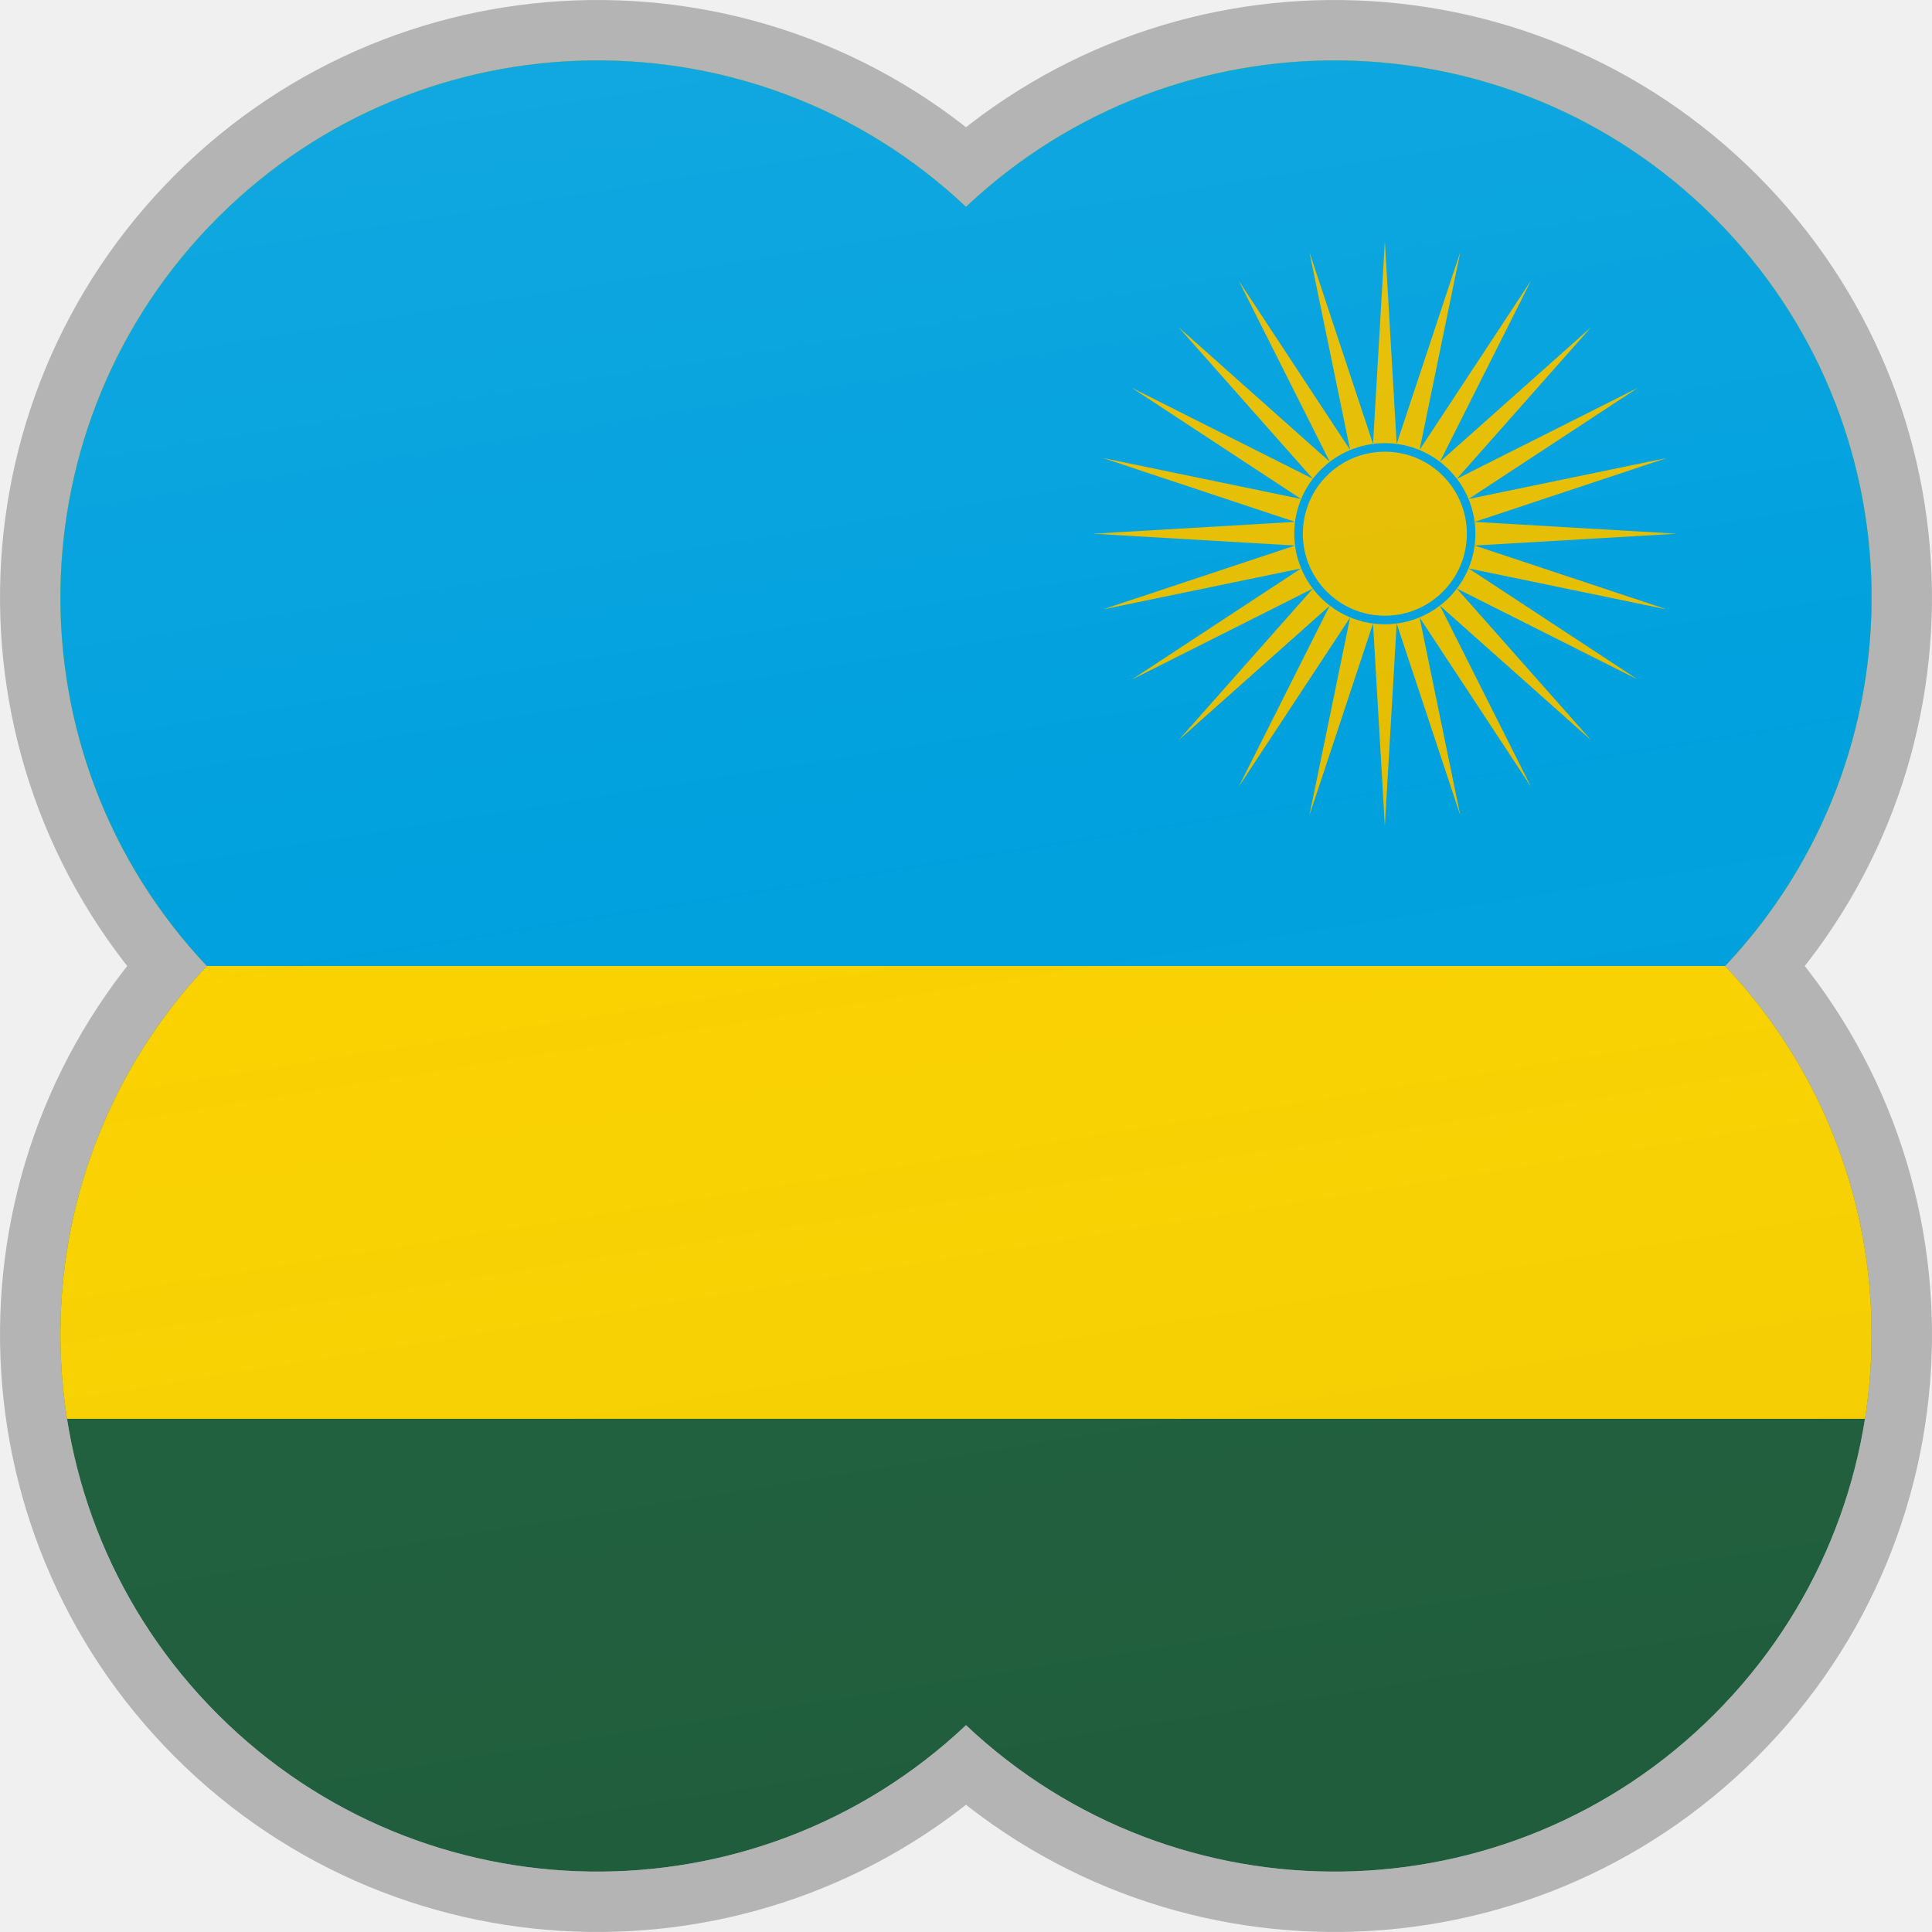
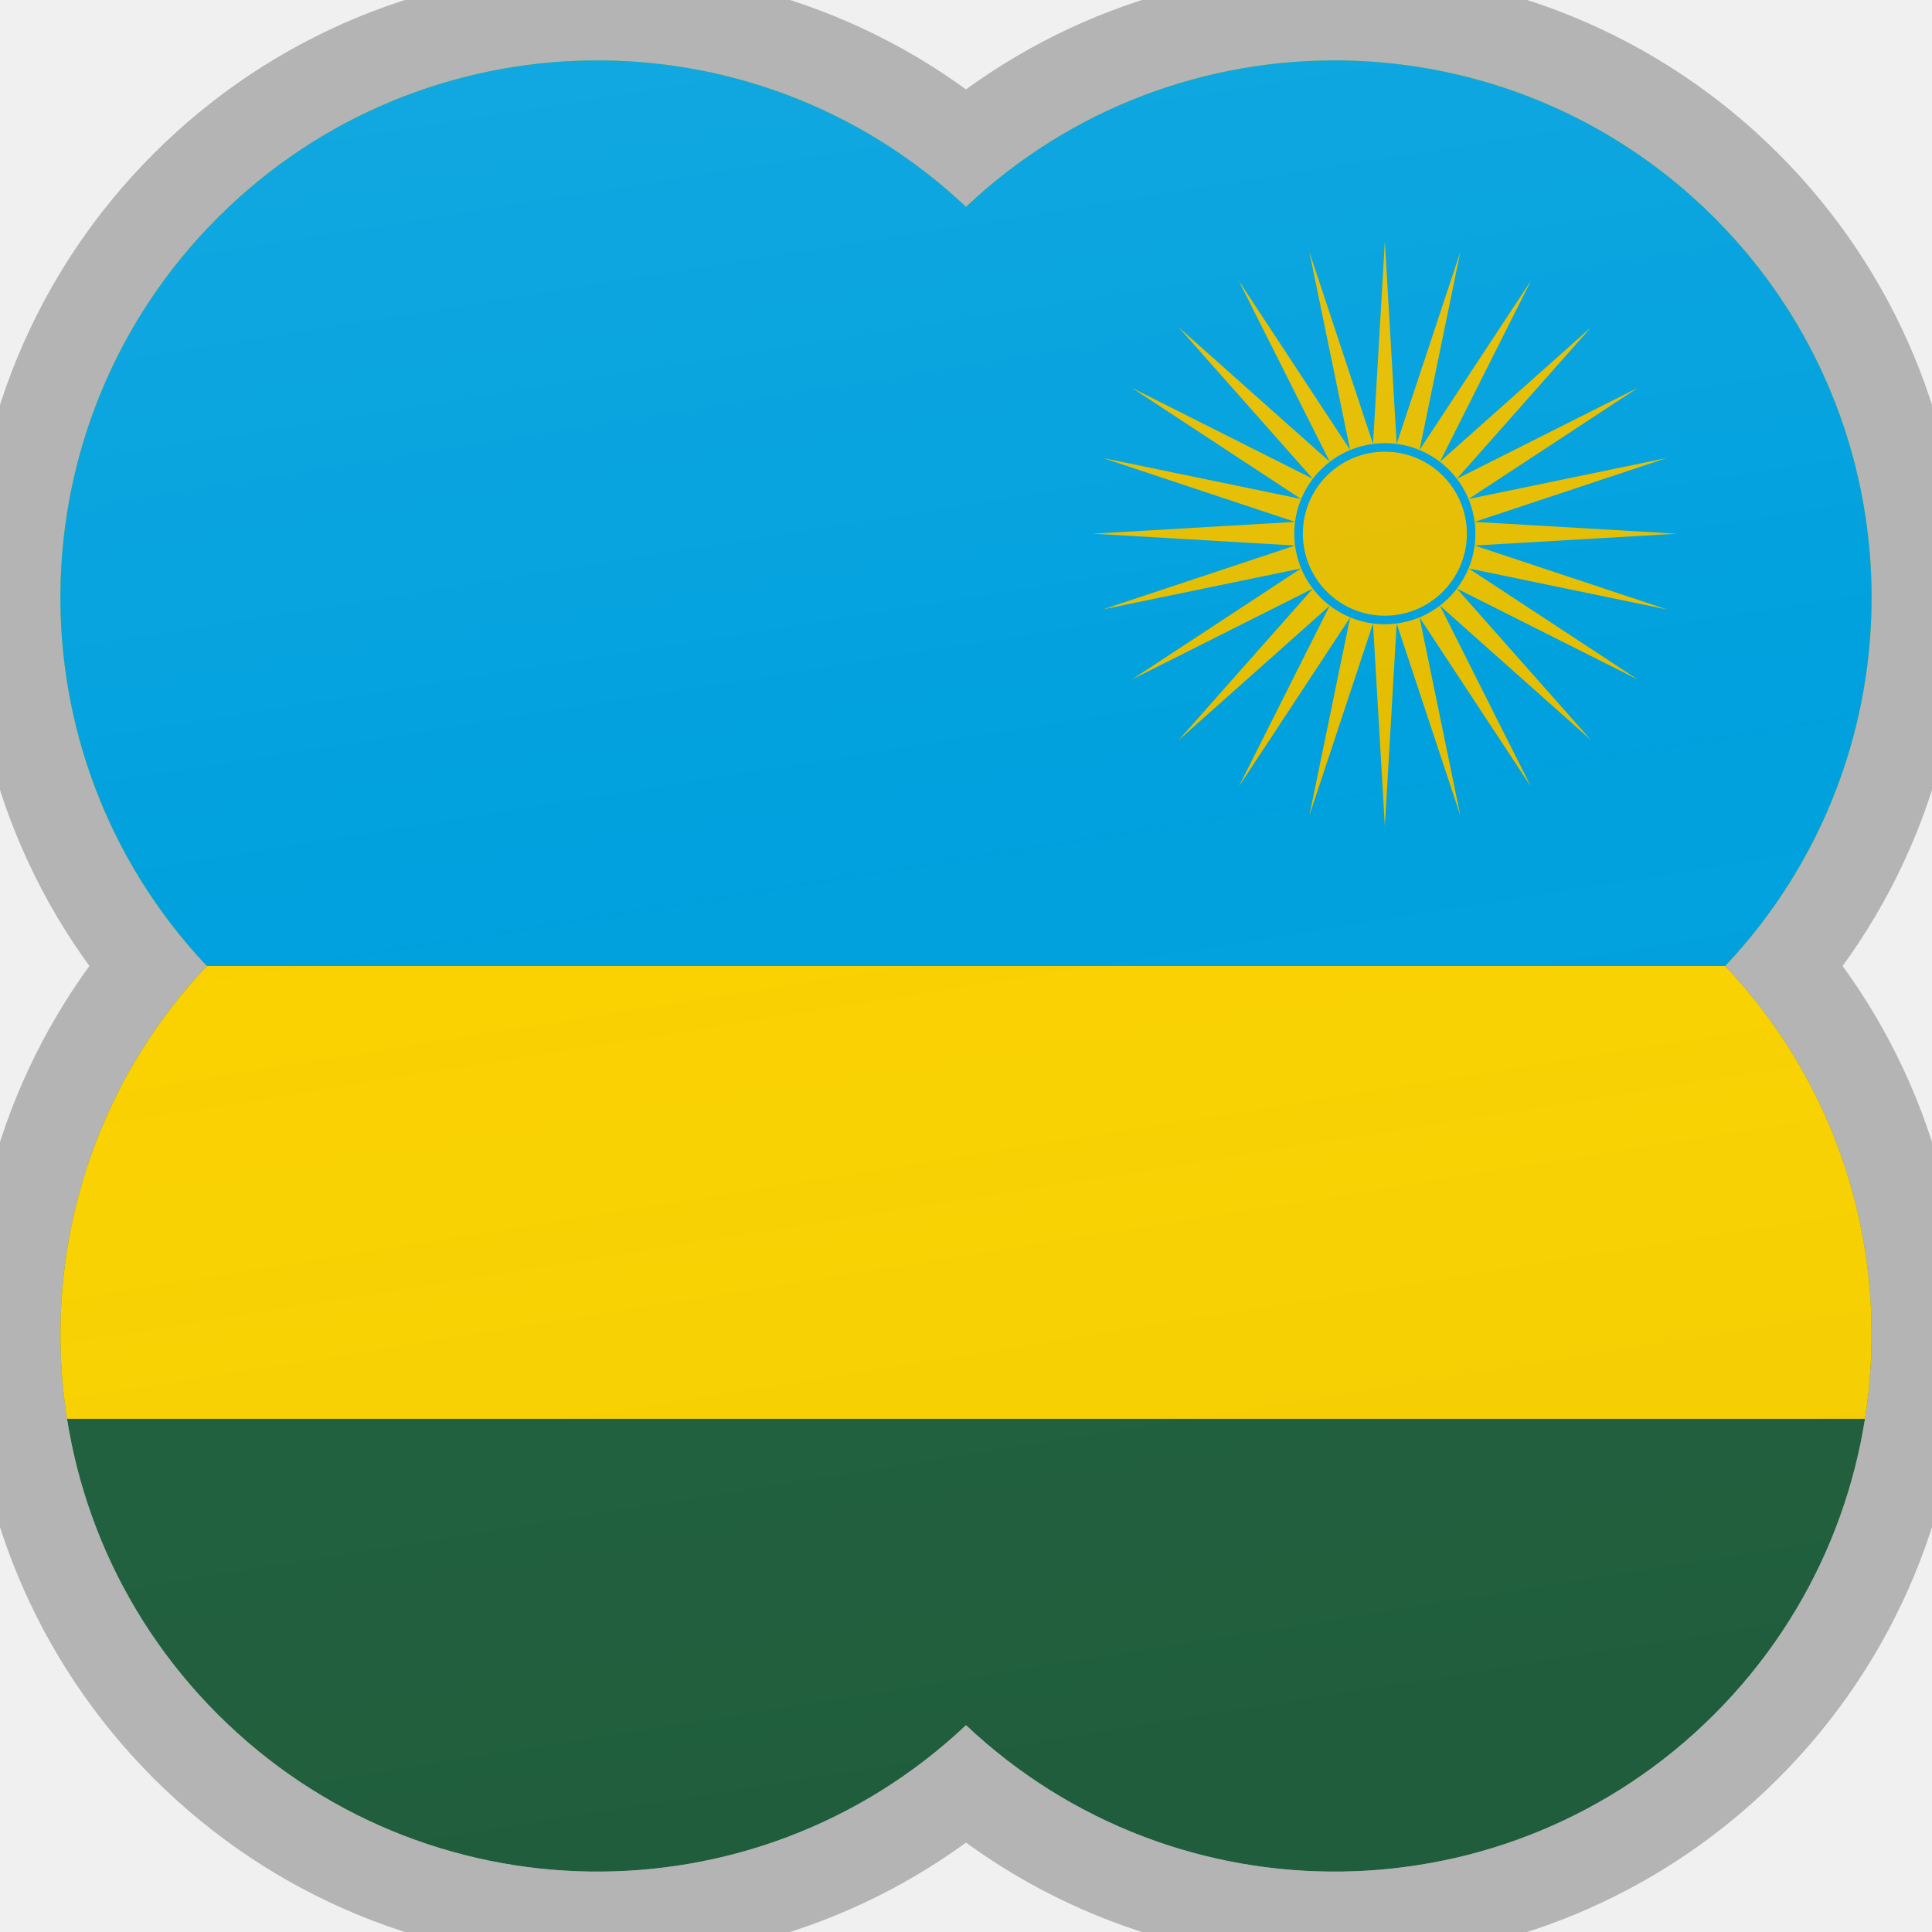
<svg xmlns="http://www.w3.org/2000/svg" xmlns:xlink="http://www.w3.org/1999/xlink" viewBox="0 0 512 512" width="512" height="512" role="img" aria-labelledby="petal-soft-rw-title">
  <defs>
    <path id="petal-soft-rw-shape" d="M 256 54.811 A 142.322 142.322 0 0 1 457.189 256 A 142.322 142.322 0 0 1 256 457.189 A 142.322 142.322 0 0 1 54.811 256 A 142.322 142.322 0 0 1 256 54.811 Z" />
    <clipPath id="petal-soft-rw-clip" clipPathUnits="userSpaceOnUse">
      <path d="M 256 54.811 A 142.322 142.322 0 0 1 457.189 256 A 142.322 142.322 0 0 1 256 457.189 A 142.322 142.322 0 0 1 54.811 256 A 142.322 142.322 0 0 1 256 54.811 Z" />
    </clipPath>
    <linearGradient id="petal-soft-rw-shade" x1="0" y1="0" x2="0.16" y2="1">
      <stop offset="0%" stop-color="#ffffff" stop-opacity=".075" />
      <stop offset="48%" stop-color="#ffffff" stop-opacity="0" />
      <stop offset="100%" stop-color="#151a2b" stop-opacity=".038" />
    </linearGradient>
  </defs>
-   <path d="M 256 54.811 A 142.322 142.322 0 0 1 457.189 256 A 142.322 142.322 0 0 1 256 457.189 A 142.322 142.322 0 0 1 54.811 256 A 142.322 142.322 0 0 1 256 54.811 Z" fill="none" stroke="currentColor" stroke-width="32" stroke-opacity="0.25" stroke-linejoin="round" />
+   <path d="M 256 54.811 A 142.322 142.322 0 0 1 457.189 256 A 142.322 142.322 0 0 1 256 457.189 A 142.322 142.322 0 0 1 54.811 256 A 142.322 142.322 0 0 1 256 54.811 Z" fill="none" stroke="currentColor" stroke-width="48" stroke-opacity="0.25" stroke-linejoin="round" />
  <g clip-path="url(#petal-soft-rw-clip)">
    <path d="M 256 54.811 A 142.322 142.322 0 0 1 457.189 256 A 142.322 142.322 0 0 1 256 457.189 A 142.322 142.322 0 0 1 54.811 256 A 142.322 142.322 0 0 1 256 54.811 Z" fill="#fff" />
    <g transform="translate(16, 16) scale(0.9375)">
      <path fill="#20603d" d="M0 0h512v512H0z" />
      <path fill="#fad201" d="M0 0h512v384H0z" />
      <path fill="#00a1de" d="M0 0h512v256H0z" />
      <g transform="translate(374.4 133.8)scale(.7111)">
        <g id="petal-soft-rw-source-rw-b">
          <path id="petal-soft-rw-source-rw-a" fill="#e5be01" d="M116.1 0 35.7 4.7l76.4 25.4-78.8-16.3L100.6 58l-72-36.2L82 82.1 21.9 28.6l36.2 72-44.3-67.3L30 112 4.7 35.7 0 116.1-1-1z" />
          <use href="#petal-soft-rw-source-rw-a" xlink:href="#petal-soft-rw-source-rw-a" width="100%" height="100%" transform="scale(1 -1)" />
        </g>
        <use href="#petal-soft-rw-source-rw-b" xlink:href="#petal-soft-rw-source-rw-b" width="100%" height="100%" transform="scale(-1 1)" />
        <circle r="34.3" fill="#e5be01" stroke="#00a1de" stroke-width="3.4" />
      </g>
    </g>
    <path d="M 256 54.811 A 142.322 142.322 0 0 1 457.189 256 A 142.322 142.322 0 0 1 256 457.189 A 142.322 142.322 0 0 1 54.811 256 A 142.322 142.322 0 0 1 256 54.811 Z" fill="url(#petal-soft-rw-shade)" />
  </g>
</svg>
